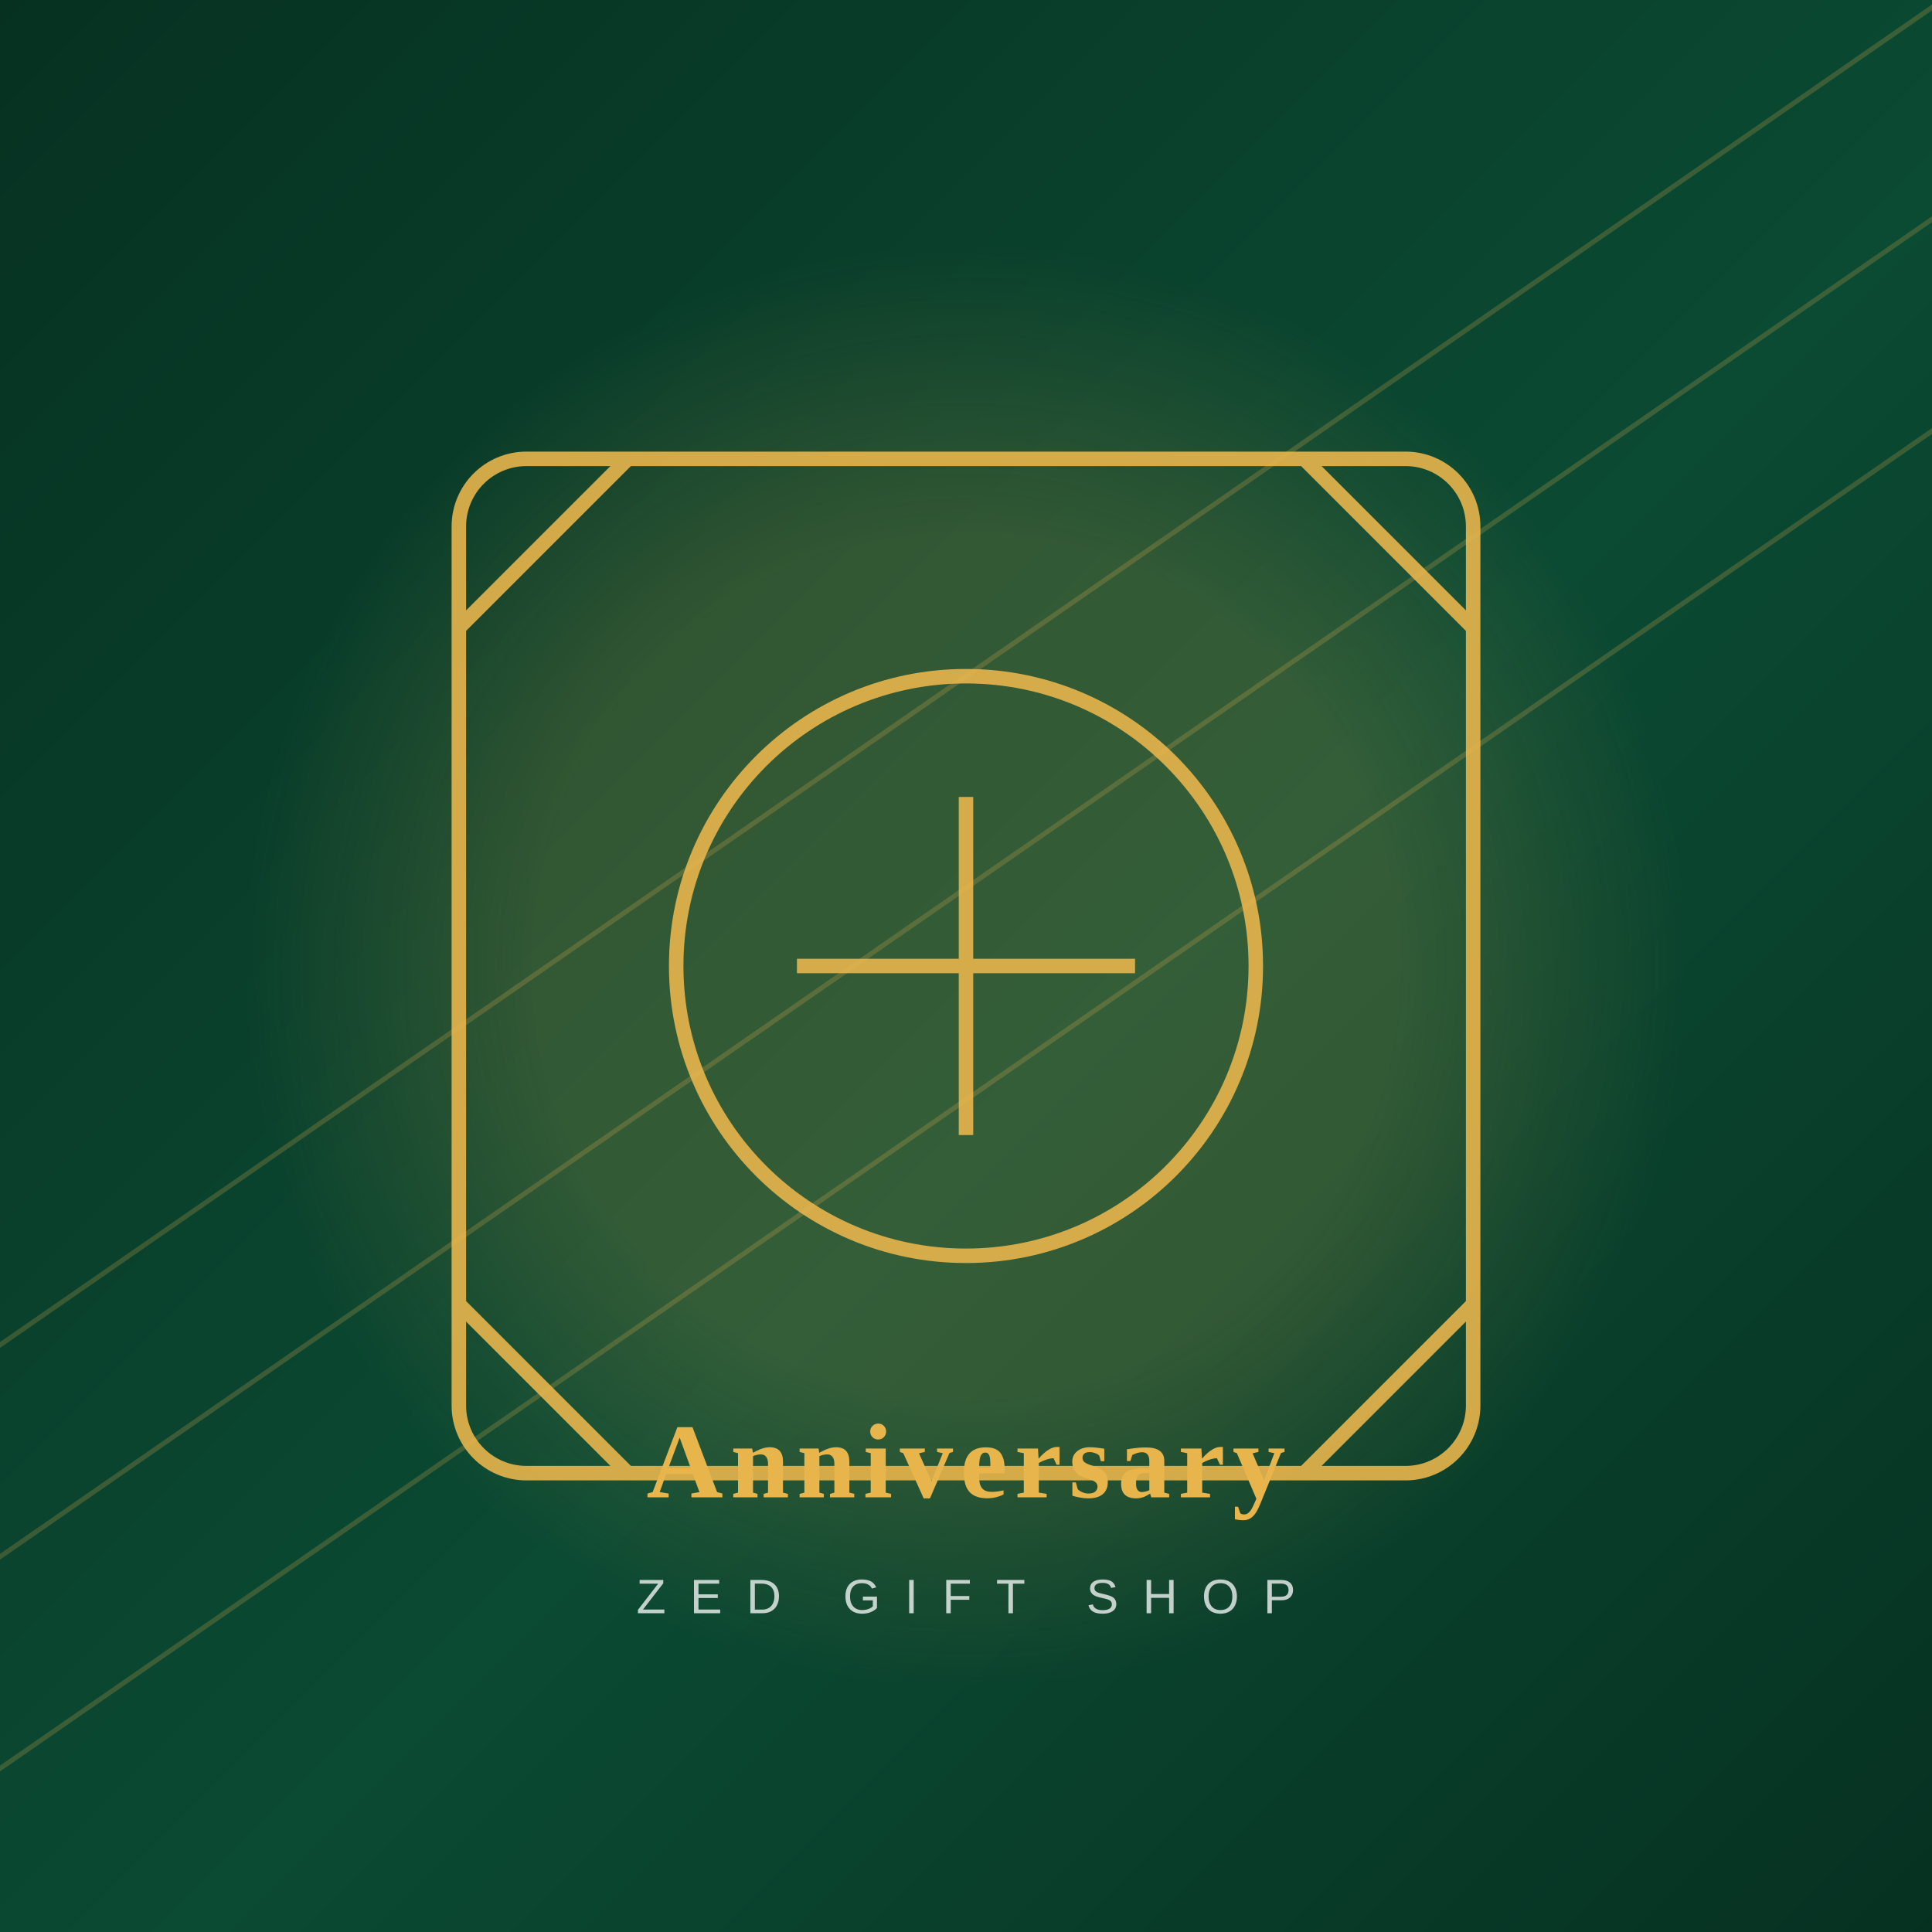
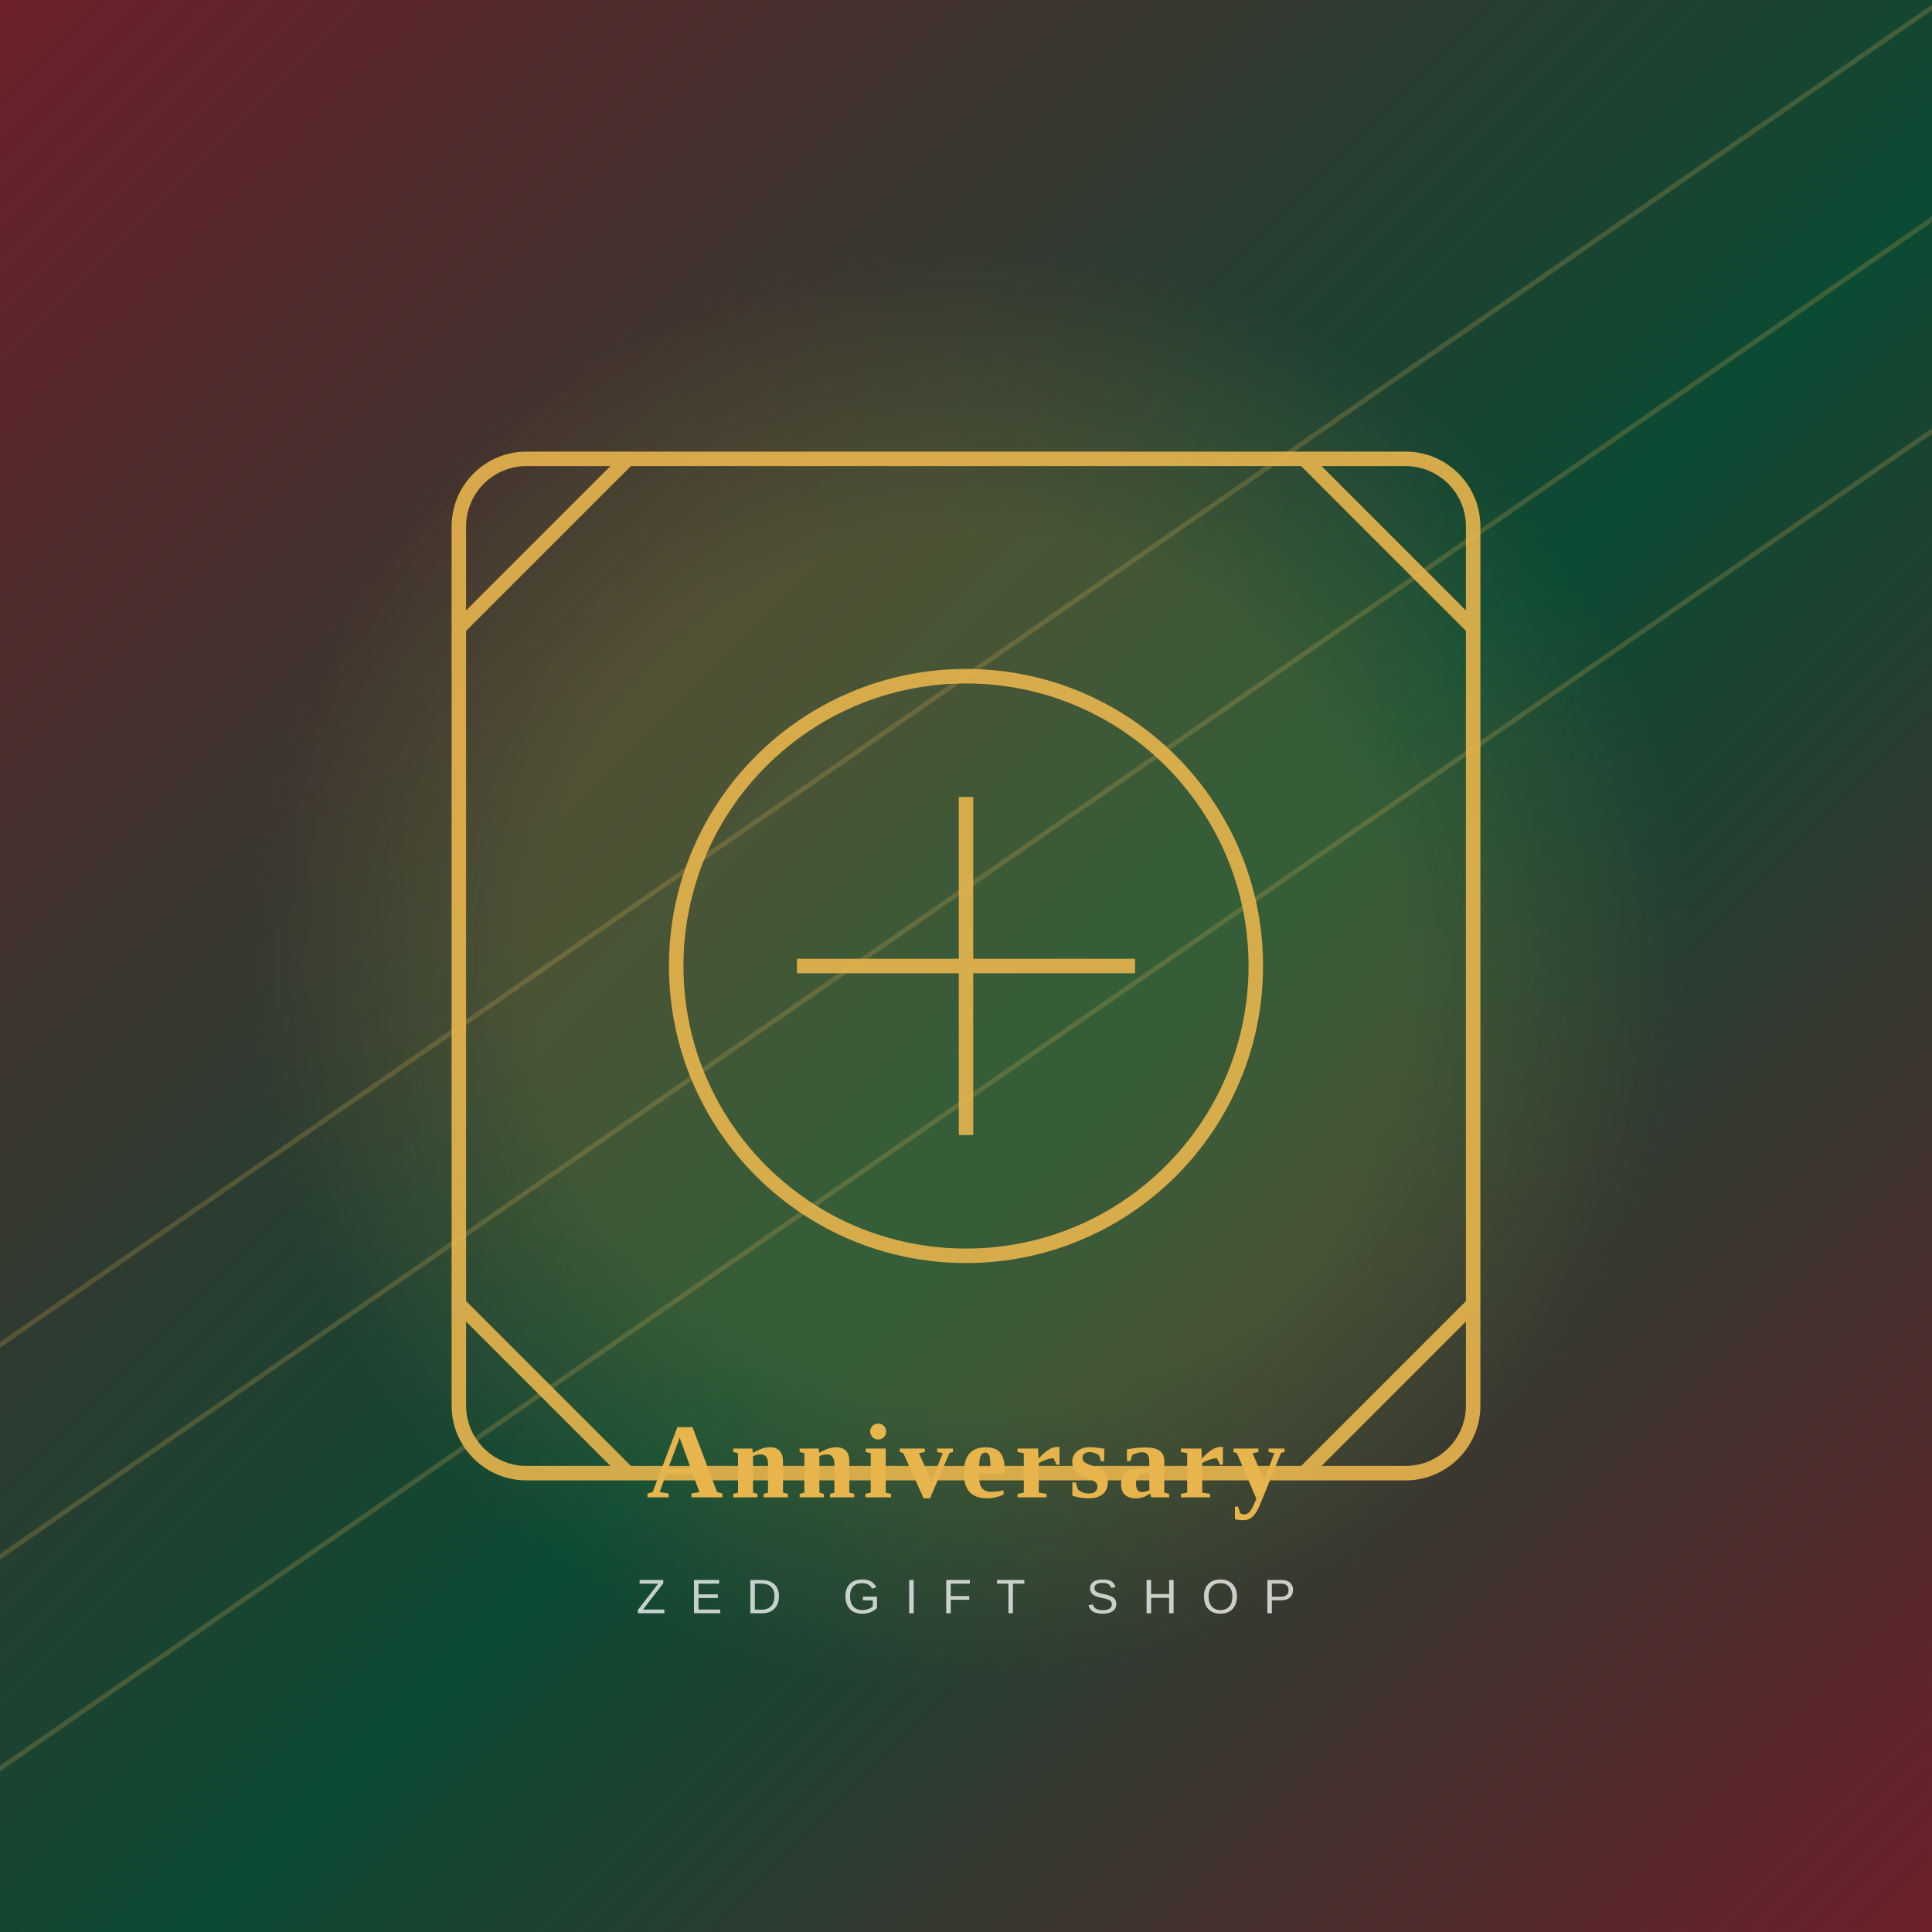
<svg xmlns="http://www.w3.org/2000/svg" width="800" height="800" viewBox="0 0 800 800">
  <defs>
    <linearGradient id="bg" x1="0" y1="0" x2="1" y2="1">
-       <stop offset="0" stop-color="#063121" />
+       <stop offset="0" stop-color="#6E1F2A" />
      <stop offset="0.55" stop-color="#0b4a33" />
-       <stop offset="1" stop-color="#063121" />
+       <stop offset="1" stop-color="#6E1F2A" />
    </linearGradient>
    <radialGradient id="glow" cx="0.5" cy="0.5" r="0.5">
      <stop offset="0.6" stop-color="#E8B54D" stop-opacity="0.18" />
      <stop offset="1" stop-color="#E8B54D" stop-opacity="0" />
    </radialGradient>
  </defs>
  <rect width="800" height="800" fill="url(#bg)" />
  <circle cx="400" cy="400" r="300" fill="url(#glow)" />
  <g stroke="#E8B54D" stroke-opacity="0.22" stroke-width="2">
    <path d="M-120 640 L920 -80" />
    <path d="M-80 700 L960 -20" />
    <path d="M-40 760 L1000 40" />
  </g>
  <g fill="none" stroke="#E8B54D" stroke-width="6" opacity="0.9">
    <rect x="190" y="190" width="420" height="420" rx="28" />
    <path d="M260 190 L190 260 M540 190 L610 260 M260 610 L190 540 M540 610 L610 540" />
    <circle cx="400" cy="400" r="120" />
    <path d="M400 330 L400 470 M330 400 L470 400" />
  </g>
  <text x="400" y="620" text-anchor="middle" font-family="Georgia, 'Times New Roman', serif" font-size="44" font-weight="bold" letter-spacing="3" fill="#E8B54D">Anniversary</text>
  <text x="400" y="668" text-anchor="middle" font-family="Arial, sans-serif" font-size="20" letter-spacing="10" fill="#ffffff" fill-opacity="0.75">ZED GIFT SHOP</text>
</svg>
